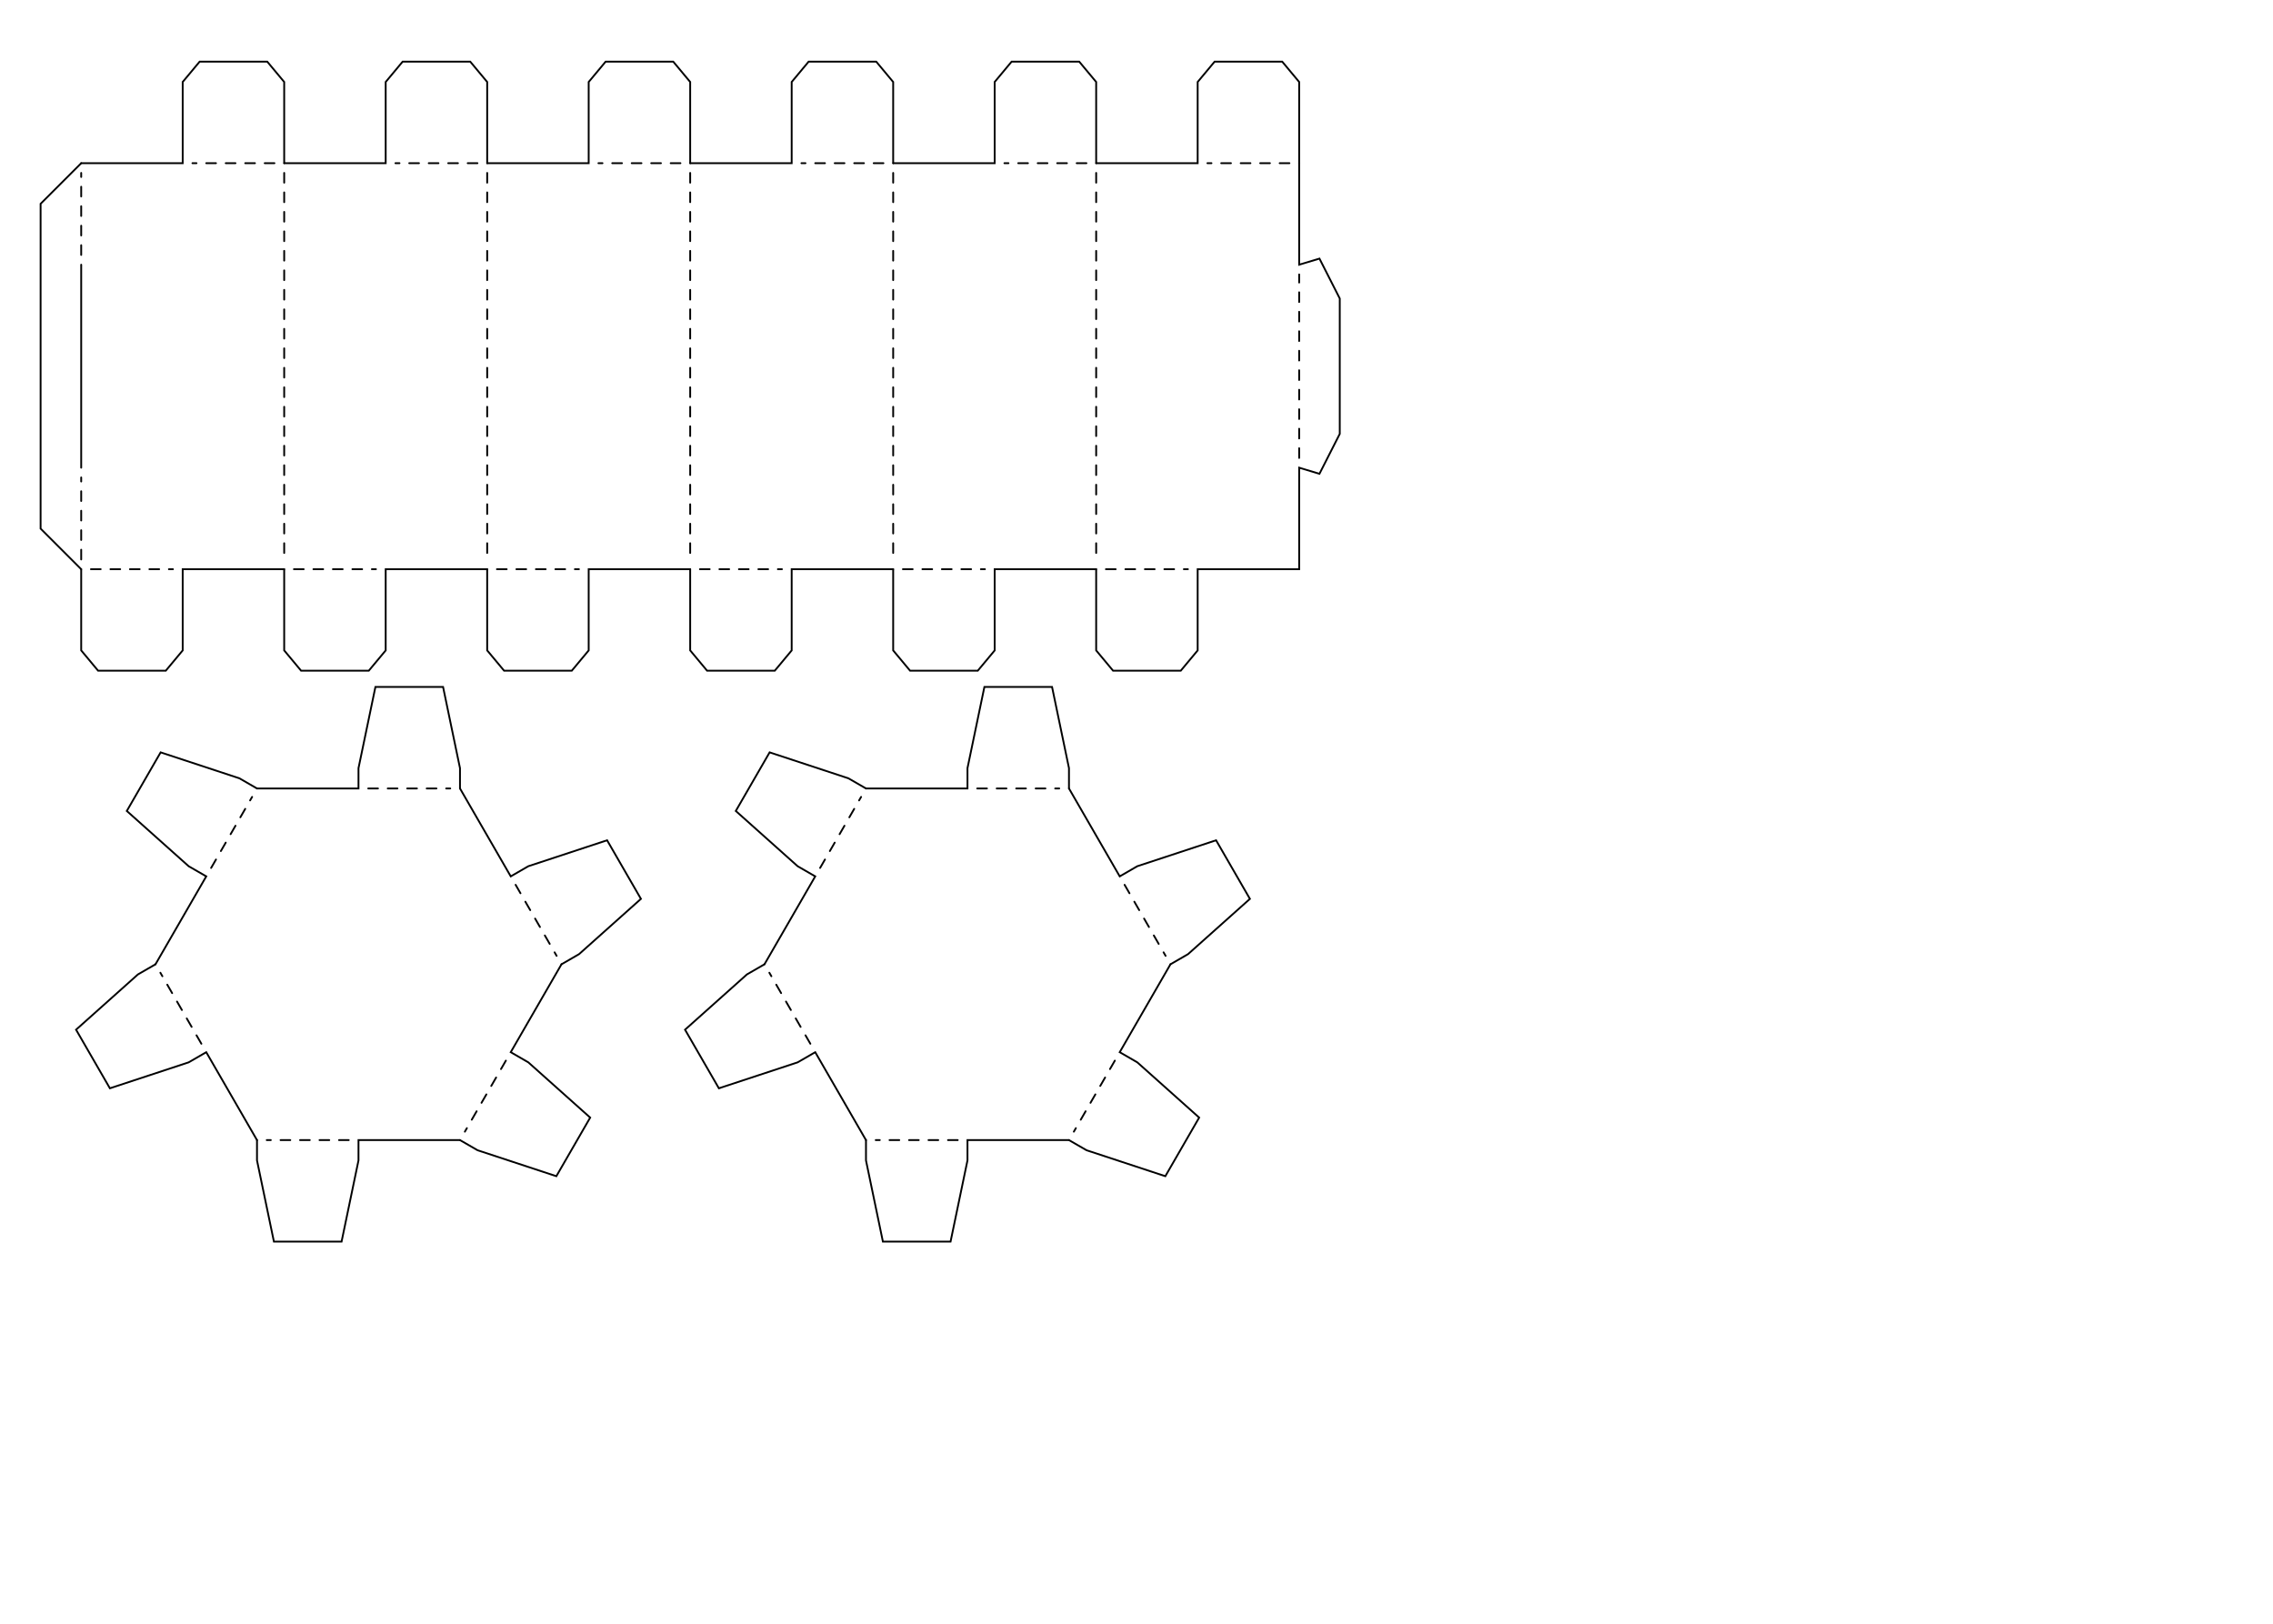
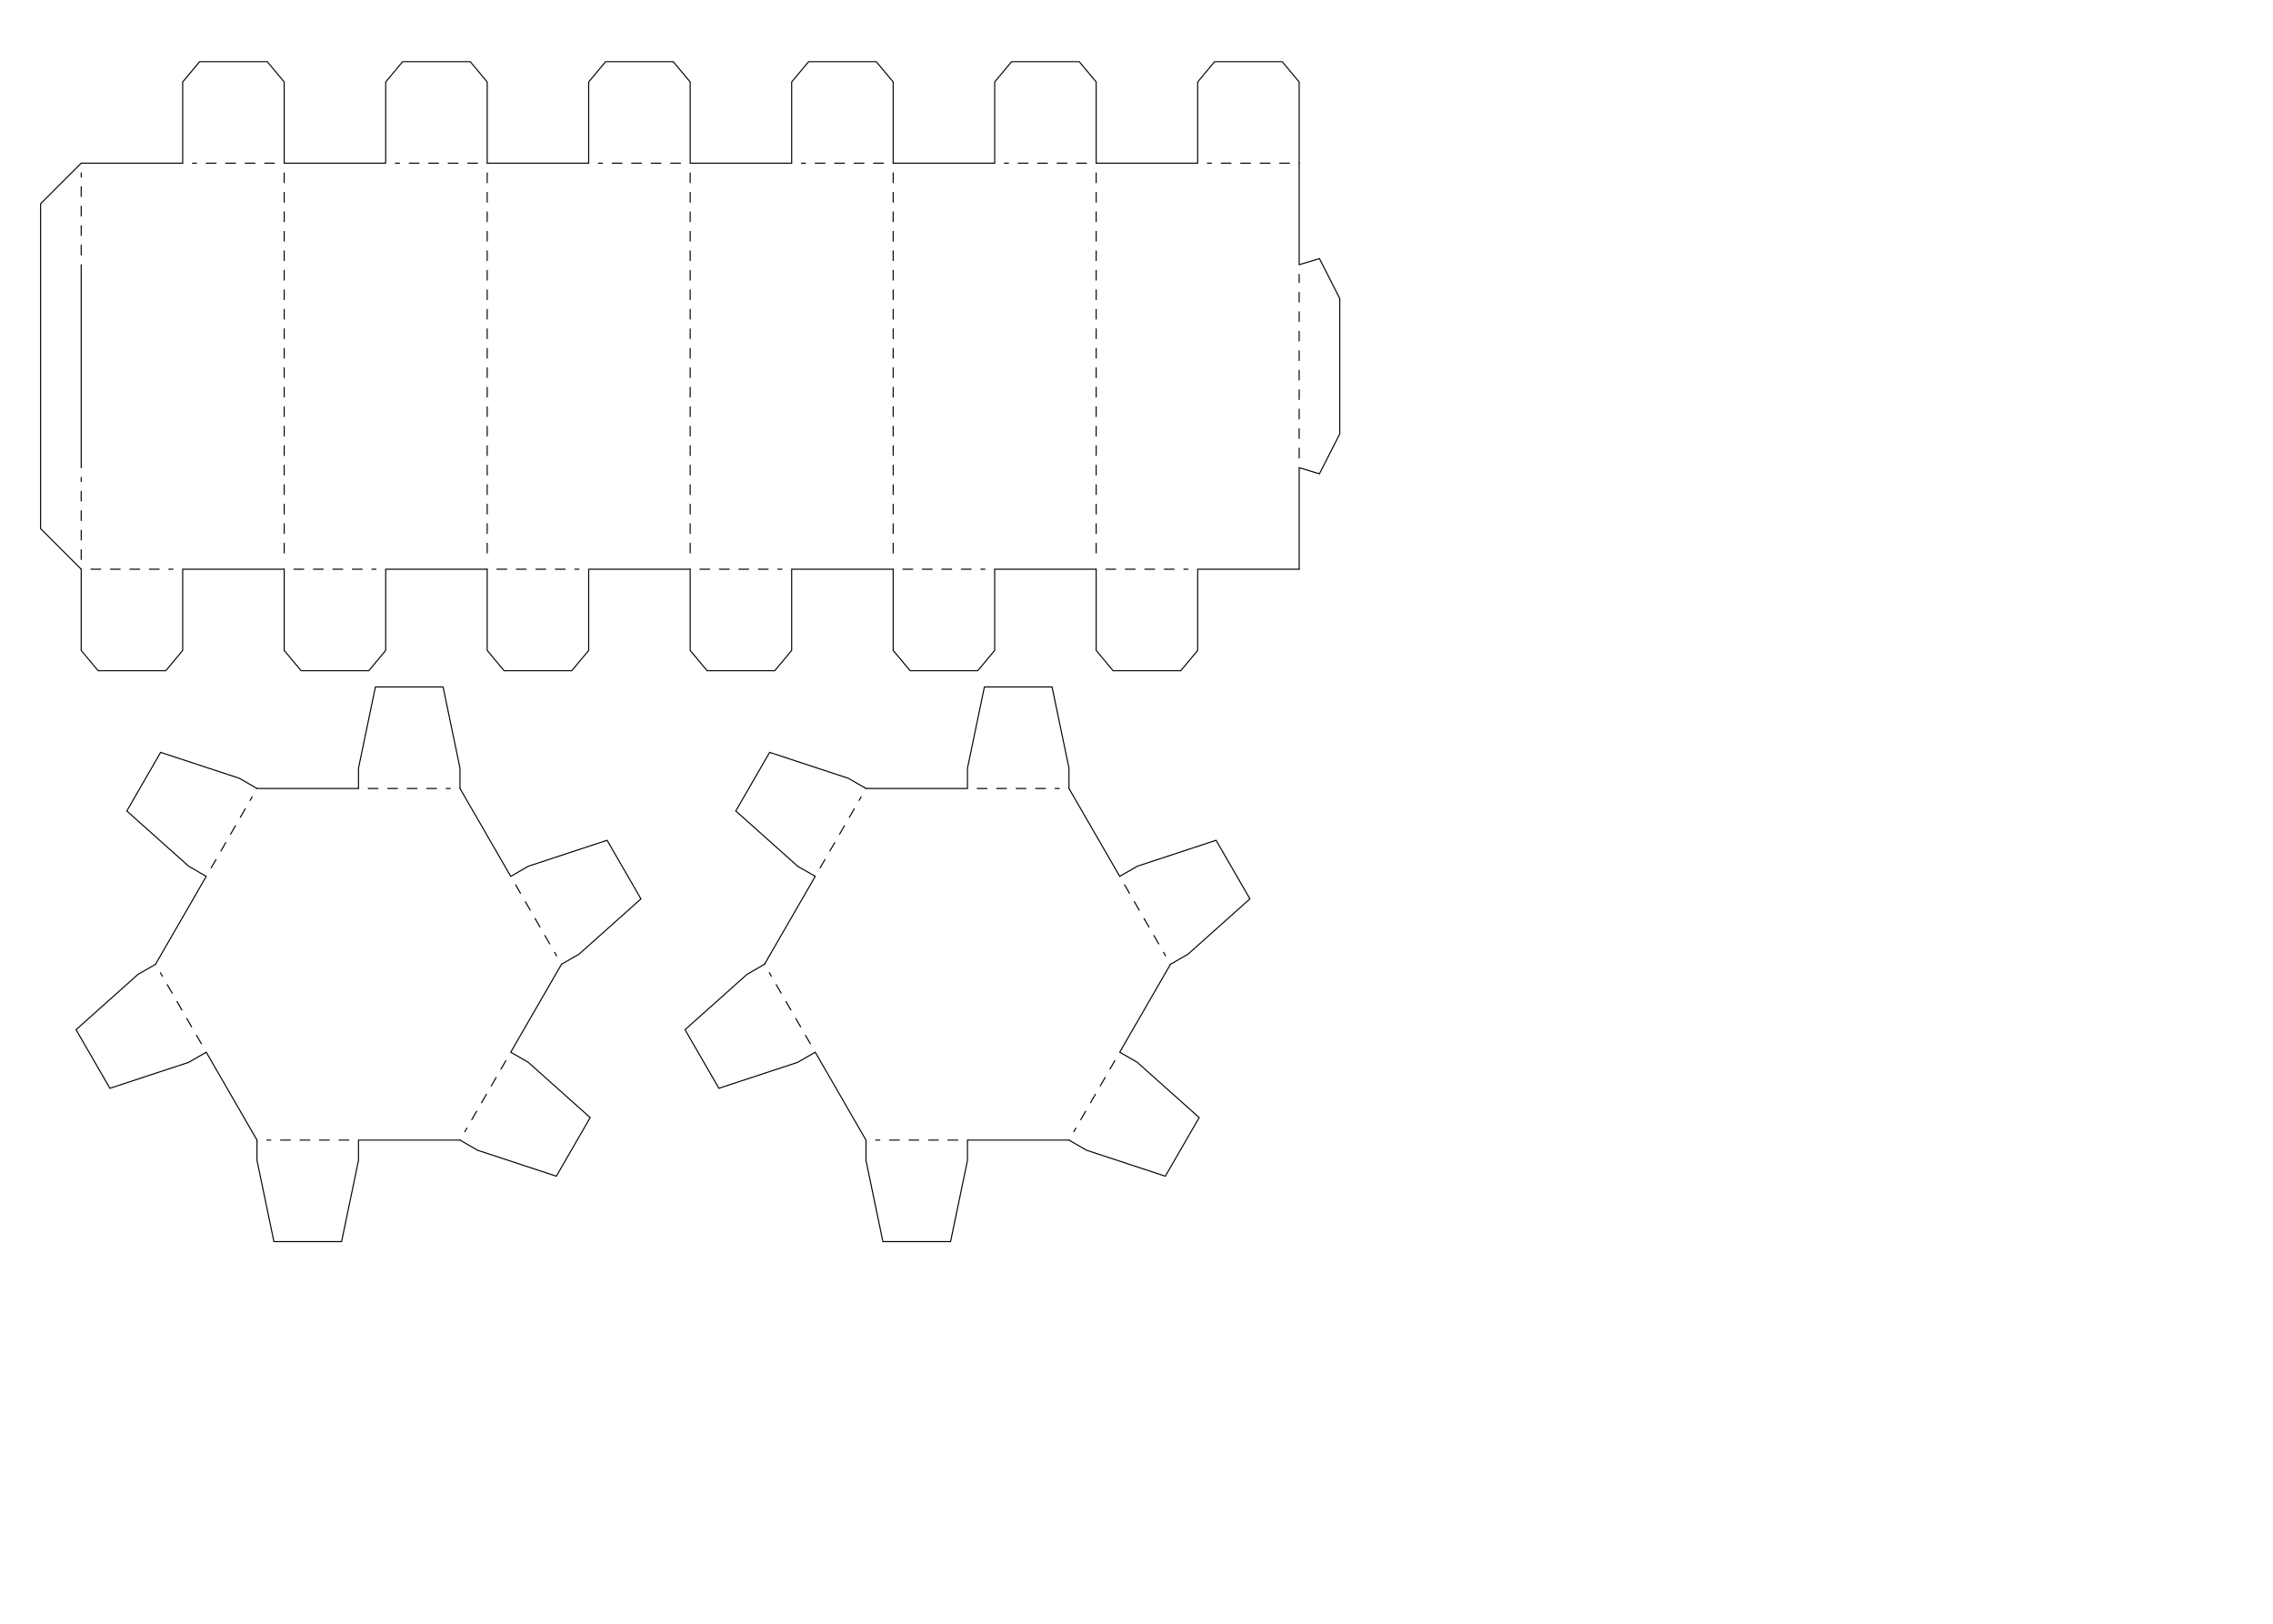
<svg xmlns="http://www.w3.org/2000/svg" viewBox="0 0 1058 755" style="fill-opacity:1; color-rendering:auto; color-interpolation:auto; text-rendering:auto; stroke:black; stroke-linecap:square; stroke-miterlimit:10; shape-rendering:auto; stroke-opacity:1; fill:black; stroke-dasharray:none; font-weight:normal; stroke-width:1; font-family:'Dialog'; font-style:normal; stroke-linejoin:miter; font-size:12px; stroke-dashoffset:0; image-rendering:auto;" width="280mm" height="200mm">
  <defs id="genericDefs" />
  <g>
-     <g style="stroke-linecap:round; stroke-width:0.847;" transform="matrix(1,0,0,1,37.7947,75.5893)">
+     <g style="stroke-linecap:round; stroke-width:0.5;" transform="matrix(1,0,0,1,37.7947,75.5893)">
      <line y2="9.071" style="fill:none;" x1="94.487" x2="94.487" y1="4.535" />
    </g>
-     <g style="stroke-linecap:round; stroke-width:0.847;" transform="matrix(1,0,0,1,37.7947,75.5893)">
+     <g style="stroke-linecap:round; stroke-width:0.5;" transform="matrix(1,0,0,1,37.7947,75.5893)">
      <line y2="18.141" style="fill:none;" x1="94.487" x2="94.487" y1="13.606" />
      <line y2="27.212" style="fill:none;" x1="94.487" x2="94.487" y1="22.677" />
      <line y2="36.283" style="fill:none;" x1="94.487" x2="94.487" y1="31.747" />
      <line y2="45.354" style="fill:none;" x1="94.487" x2="94.487" y1="40.818" />
      <line y2="54.424" style="fill:none;" x1="94.487" x2="94.487" y1="49.889" />
      <line y2="63.495" style="fill:none;" x1="94.487" x2="94.487" y1="58.96" />
      <line y2="72.566" style="fill:none;" x1="94.487" x2="94.487" y1="68.03" />
      <line y2="81.636" style="fill:none;" x1="94.487" x2="94.487" y1="77.101" />
      <line y2="90.707" style="fill:none;" x1="94.487" x2="94.487" y1="86.172" />
      <line y2="99.778" style="fill:none;" x1="94.487" x2="94.487" y1="95.243" />
      <line y2="108.849" style="fill:none;" x1="94.487" x2="94.487" y1="104.313" />
      <line y2="117.919" style="fill:none;" x1="94.487" x2="94.487" y1="113.384" />
      <line y2="126.99" style="fill:none;" x1="94.487" x2="94.487" y1="122.455" />
      <line y2="136.061" style="fill:none;" x1="94.487" x2="94.487" y1="131.525" />
      <line y2="145.131" style="fill:none;" x1="94.487" x2="94.487" y1="140.596" />
      <line y2="154.202" style="fill:none;" x1="94.487" x2="94.487" y1="149.667" />
      <line y2="163.273" style="fill:none;" x1="94.487" x2="94.487" y1="158.738" />
      <line y2="172.344" style="fill:none;" x1="94.487" x2="94.487" y1="167.808" />
      <line y2="181.414" style="fill:none;" x1="94.487" x2="94.487" y1="176.879" />
      <line transform="translate(94.4867,0)" x1="94.487" x2="94.487" y1="4.535" style="fill:none;" y2="9.071" />
      <line transform="translate(94.4867,0)" x1="94.487" x2="94.487" y1="13.606" style="fill:none;" y2="18.141" />
      <line transform="translate(94.4867,0)" x1="94.487" x2="94.487" y1="22.677" style="fill:none;" y2="27.212" />
      <line transform="translate(94.4867,0)" x1="94.487" x2="94.487" y1="31.747" style="fill:none;" y2="36.283" />
      <line transform="translate(94.4867,0)" x1="94.487" x2="94.487" y1="40.818" style="fill:none;" y2="45.354" />
      <line transform="translate(94.4867,0)" x1="94.487" x2="94.487" y1="49.889" style="fill:none;" y2="54.424" />
      <line transform="translate(94.4867,0)" x1="94.487" x2="94.487" y1="58.96" style="fill:none;" y2="63.495" />
      <line transform="translate(94.4867,0)" x1="94.487" x2="94.487" y1="68.03" style="fill:none;" y2="72.566" />
      <line transform="translate(94.4867,0)" x1="94.487" x2="94.487" y1="77.101" style="fill:none;" y2="81.636" />
      <line transform="translate(94.4867,0)" x1="94.487" x2="94.487" y1="86.172" style="fill:none;" y2="90.707" />
      <line transform="translate(94.4867,0)" x1="94.487" x2="94.487" y1="95.243" style="fill:none;" y2="99.778" />
      <line transform="translate(94.4867,0)" x1="94.487" x2="94.487" y1="104.313" style="fill:none;" y2="108.849" />
      <line transform="translate(94.4867,0)" x1="94.487" x2="94.487" y1="113.384" style="fill:none;" y2="117.919" />
      <line transform="translate(94.4867,0)" x1="94.487" x2="94.487" y1="122.455" style="fill:none;" y2="126.99" />
      <line transform="translate(94.4867,0)" x1="94.487" x2="94.487" y1="131.525" style="fill:none;" y2="136.061" />
      <line transform="translate(94.4867,0)" x1="94.487" x2="94.487" y1="140.596" style="fill:none;" y2="145.131" />
      <line transform="translate(94.4867,0)" x1="94.487" x2="94.487" y1="149.667" style="fill:none;" y2="154.202" />
      <line transform="translate(94.4867,0)" x1="94.487" x2="94.487" y1="158.738" style="fill:none;" y2="163.273" />
      <line transform="translate(94.4867,0)" x1="94.487" x2="94.487" y1="167.808" style="fill:none;" y2="172.344" />
      <line transform="translate(94.4867,0)" x1="94.487" x2="94.487" y1="176.879" style="fill:none;" y2="181.414" />
      <line transform="translate(188.9733,0)" x1="94.487" x2="94.487" y1="4.535" style="fill:none;" y2="9.071" />
      <line transform="translate(188.9733,0)" x1="94.487" x2="94.487" y1="13.606" style="fill:none;" y2="18.141" />
      <line transform="translate(188.9733,0)" x1="94.487" x2="94.487" y1="22.677" style="fill:none;" y2="27.212" />
      <line transform="translate(188.9733,0)" x1="94.487" x2="94.487" y1="31.747" style="fill:none;" y2="36.283" />
      <line transform="translate(188.9733,0)" x1="94.487" x2="94.487" y1="40.818" style="fill:none;" y2="45.354" />
      <line transform="translate(188.9733,0)" x1="94.487" x2="94.487" y1="49.889" style="fill:none;" y2="54.424" />
      <line transform="translate(188.9733,0)" x1="94.487" x2="94.487" y1="58.96" style="fill:none;" y2="63.495" />
      <line transform="translate(188.9733,0)" x1="94.487" x2="94.487" y1="68.03" style="fill:none;" y2="72.566" />
      <line transform="translate(188.9733,0)" x1="94.487" x2="94.487" y1="77.101" style="fill:none;" y2="81.636" />
      <line transform="translate(188.9733,0)" x1="94.487" x2="94.487" y1="86.172" style="fill:none;" y2="90.707" />
      <line transform="translate(188.9733,0)" x1="94.487" x2="94.487" y1="95.243" style="fill:none;" y2="99.778" />
      <line transform="translate(188.9733,0)" x1="94.487" x2="94.487" y1="104.313" style="fill:none;" y2="108.849" />
      <line transform="translate(188.9733,0)" x1="94.487" x2="94.487" y1="113.384" style="fill:none;" y2="117.919" />
      <line transform="translate(188.9733,0)" x1="94.487" x2="94.487" y1="122.455" style="fill:none;" y2="126.99" />
      <line transform="translate(188.9733,0)" x1="94.487" x2="94.487" y1="131.525" style="fill:none;" y2="136.061" />
      <line transform="translate(188.9733,0)" x1="94.487" x2="94.487" y1="140.596" style="fill:none;" y2="145.131" />
      <line transform="translate(188.9733,0)" x1="94.487" x2="94.487" y1="149.667" style="fill:none;" y2="154.202" />
      <line transform="translate(188.9733,0)" x1="94.487" x2="94.487" y1="158.738" style="fill:none;" y2="163.273" />
      <line transform="translate(188.9733,0)" x1="94.487" x2="94.487" y1="167.808" style="fill:none;" y2="172.344" />
      <line transform="translate(188.9733,0)" x1="94.487" x2="94.487" y1="176.879" style="fill:none;" y2="181.414" />
      <line transform="translate(283.46,0)" x1="94.487" x2="94.487" y1="4.535" style="fill:none;" y2="9.071" />
      <line transform="translate(283.46,0)" x1="94.487" x2="94.487" y1="13.606" style="fill:none;" y2="18.141" />
      <line transform="translate(283.46,0)" x1="94.487" x2="94.487" y1="22.677" style="fill:none;" y2="27.212" />
      <line transform="translate(283.46,0)" x1="94.487" x2="94.487" y1="31.747" style="fill:none;" y2="36.283" />
      <line transform="translate(283.46,0)" x1="94.487" x2="94.487" y1="40.818" style="fill:none;" y2="45.354" />
      <line transform="translate(283.46,0)" x1="94.487" x2="94.487" y1="49.889" style="fill:none;" y2="54.424" />
      <line transform="translate(283.46,0)" x1="94.487" x2="94.487" y1="58.96" style="fill:none;" y2="63.495" />
      <line transform="translate(283.46,0)" x1="94.487" x2="94.487" y1="68.03" style="fill:none;" y2="72.566" />
      <line transform="translate(283.46,0)" x1="94.487" x2="94.487" y1="77.101" style="fill:none;" y2="81.636" />
      <line transform="translate(283.46,0)" x1="94.487" x2="94.487" y1="86.172" style="fill:none;" y2="90.707" />
      <line transform="translate(283.46,0)" x1="94.487" x2="94.487" y1="95.243" style="fill:none;" y2="99.778" />
      <line transform="translate(283.46,0)" x1="94.487" x2="94.487" y1="104.313" style="fill:none;" y2="108.849" />
      <line transform="translate(283.46,0)" x1="94.487" x2="94.487" y1="113.384" style="fill:none;" y2="117.919" />
      <line transform="translate(283.46,0)" x1="94.487" x2="94.487" y1="122.455" style="fill:none;" y2="126.99" />
      <line transform="translate(283.46,0)" x1="94.487" x2="94.487" y1="131.525" style="fill:none;" y2="136.061" />
      <line transform="translate(283.46,0)" x1="94.487" x2="94.487" y1="140.596" style="fill:none;" y2="145.131" />
      <line transform="translate(283.46,0)" x1="94.487" x2="94.487" y1="149.667" style="fill:none;" y2="154.202" />
      <line transform="translate(283.46,0)" x1="94.487" x2="94.487" y1="158.738" style="fill:none;" y2="163.273" />
      <line transform="translate(283.46,0)" x1="94.487" x2="94.487" y1="167.808" style="fill:none;" y2="172.344" />
      <line transform="translate(283.46,0)" x1="94.487" x2="94.487" y1="176.879" style="fill:none;" y2="181.414" />
      <line transform="translate(377.9467,0)" x1="94.487" x2="94.487" y1="4.535" style="fill:none;" y2="9.071" />
      <line transform="translate(377.9467,0)" x1="94.487" x2="94.487" y1="13.606" style="fill:none;" y2="18.141" />
      <line transform="translate(377.9467,0)" x1="94.487" x2="94.487" y1="22.677" style="fill:none;" y2="27.212" />
      <line transform="translate(377.9467,0)" x1="94.487" x2="94.487" y1="31.747" style="fill:none;" y2="36.283" />
      <line transform="translate(377.9467,0)" x1="94.487" x2="94.487" y1="40.818" style="fill:none;" y2="45.354" />
      <line transform="translate(377.9467,0)" x1="94.487" x2="94.487" y1="49.889" style="fill:none;" y2="54.424" />
      <line transform="translate(377.9467,0)" x1="94.487" x2="94.487" y1="58.96" style="fill:none;" y2="63.495" />
      <line transform="translate(377.9467,0)" x1="94.487" x2="94.487" y1="68.03" style="fill:none;" y2="72.566" />
      <line transform="translate(377.9467,0)" x1="94.487" x2="94.487" y1="77.101" style="fill:none;" y2="81.636" />
      <line transform="translate(377.9467,0)" x1="94.487" x2="94.487" y1="86.172" style="fill:none;" y2="90.707" />
      <line transform="translate(377.9467,0)" x1="94.487" x2="94.487" y1="95.243" style="fill:none;" y2="99.778" />
      <line transform="translate(377.9467,0)" x1="94.487" x2="94.487" y1="104.313" style="fill:none;" y2="108.849" />
      <line transform="translate(377.9467,0)" x1="94.487" x2="94.487" y1="113.384" style="fill:none;" y2="117.919" />
      <line transform="translate(377.9467,0)" x1="94.487" x2="94.487" y1="122.455" style="fill:none;" y2="126.99" />
      <line transform="translate(377.9467,0)" x1="94.487" x2="94.487" y1="131.525" style="fill:none;" y2="136.061" />
      <line transform="translate(377.9467,0)" x1="94.487" x2="94.487" y1="140.596" style="fill:none;" y2="145.131" />
      <line transform="translate(377.9467,0)" x1="94.487" x2="94.487" y1="149.667" style="fill:none;" y2="154.202" />
      <line transform="translate(377.9467,0)" x1="94.487" x2="94.487" y1="158.738" style="fill:none;" y2="163.273" />
      <line transform="translate(377.9467,0)" x1="94.487" x2="94.487" y1="167.808" style="fill:none;" y2="172.344" />
      <line transform="translate(377.9467,0)" x1="94.487" x2="94.487" y1="176.879" style="fill:none;" y2="181.414" />
    </g>
-     <g style="stroke-linecap:round; stroke-width:0.847;" transform="matrix(1,0,0,1,37.7947,75.5893)">
+     <g style="stroke-linecap:round; stroke-width:0.5;" transform="matrix(1,0,0,1,37.7947,75.5893)">
      <line y2="0" style="fill:none;" x1="89.951" x2="85.416" y1="0" />
      <line y2="0" style="fill:none;" x1="80.881" x2="76.345" y1="0" />
      <line y2="0" style="fill:none;" x1="71.81" x2="67.275" y1="0" />
      <line y2="0" style="fill:none;" x1="62.739" x2="58.204" y1="0" />
      <line y2="0" style="fill:none;" x1="53.668" x2="51.779" y1="0" />
      <path style="fill:none;" d="M94.487 0 L94.487 0 L94.487 -37.795 L86.613 -47.243 L55.117 -47.243 L47.243 -37.795 L47.243 0 L0 0" />
      <line y2="188.973" style="fill:none;" x1="4.535" x2="9.071" y1="188.973" />
      <line y2="188.973" style="fill:none;" x1="13.606" x2="18.141" y1="188.973" />
      <line y2="188.973" style="fill:none;" x1="22.677" x2="27.212" y1="188.973" />
      <line y2="188.973" style="fill:none;" x1="31.747" x2="36.283" y1="188.973" />
      <line y2="188.973" style="fill:none;" x1="40.818" x2="42.708" y1="188.973" />
      <path style="fill:none;" d="M0 188.973 L0 188.973 L0 226.768 L7.874 236.217 L39.369 236.217 L47.243 226.768 L47.243 188.973 L94.487 188.973" />
      <line y2="179.903" style="fill:none;" x1="0" x2="0" y1="184.438" />
      <line y2="170.832" style="fill:none;" x1="0" x2="0" y1="175.367" />
      <line y2="161.761" style="fill:none;" x1="0" x2="0" y1="166.297" />
      <line y2="152.69" style="fill:none;" x1="0" x2="0" y1="157.226" />
      <line y2="146.265" style="fill:none;" x1="0" x2="0" y1="148.155" />
      <line y2="47.243" style="fill:none;" x1="0" x2="0" y1="141.73" />
      <line y2="38.173" style="fill:none;" x1="0" x2="0" y1="42.708" />
      <line y2="29.102" style="fill:none;" x1="0" x2="0" y1="33.637" />
      <line y2="20.031" style="fill:none;" x1="0" x2="0" y1="24.567" />
      <line y2="10.96" style="fill:none;" x1="0" x2="0" y1="15.496" />
      <line y2="4.535" style="fill:none;" x1="0" x2="0" y1="6.425" />
      <path style="fill:none;" d="M0 188.973 L-18.897 170.076 L-18.897 18.897 L0 0" />
    </g>
-     <g style="stroke-linecap:round; stroke-width:0.847;" transform="matrix(1,0,0,1,37.7947,75.5893) translate(94.4867,0)">
+     <g style="stroke-linecap:round; stroke-width:0.5;" transform="matrix(1,0,0,1,37.7947,75.5893) translate(94.4867,0)">
      <line y2="0" style="fill:none;" x1="89.951" x2="85.416" y1="0" />
      <line y2="0" style="fill:none;" x1="80.881" x2="76.345" y1="0" />
      <line y2="0" style="fill:none;" x1="71.81" x2="67.275" y1="0" />
      <line y2="0" style="fill:none;" x1="62.739" x2="58.204" y1="0" />
      <line y2="0" style="fill:none;" x1="53.668" x2="51.779" y1="0" />
      <path style="fill:none;" d="M94.487 0 L94.487 0 L94.487 -37.795 L86.613 -47.243 L55.117 -47.243 L47.243 -37.795 L47.243 0 L0 0" />
      <line y2="188.973" style="fill:none;" x1="4.535" x2="9.071" y1="188.973" />
      <line y2="188.973" style="fill:none;" x1="13.606" x2="18.141" y1="188.973" />
      <line y2="188.973" style="fill:none;" x1="22.677" x2="27.212" y1="188.973" />
      <line y2="188.973" style="fill:none;" x1="31.747" x2="36.283" y1="188.973" />
      <line y2="188.973" style="fill:none;" x1="40.818" x2="42.708" y1="188.973" />
      <path style="fill:none;" d="M0 188.973 L0 188.973 L0 226.768 L7.874 236.217 L39.369 236.217 L47.243 226.768 L47.243 188.973 L94.487 188.973" />
      <line transform="translate(94.4867,0)" x1="89.951" x2="85.416" y1="0" style="fill:none;" y2="0" />
      <line transform="translate(94.4867,0)" x1="80.881" x2="76.345" y1="0" style="fill:none;" y2="0" />
      <line transform="translate(94.4867,0)" x1="71.81" x2="67.275" y1="0" style="fill:none;" y2="0" />
      <line transform="translate(94.4867,0)" x1="62.739" x2="58.204" y1="0" style="fill:none;" y2="0" />
      <line transform="translate(94.4867,0)" x1="53.668" x2="51.779" y1="0" style="fill:none;" y2="0" />
      <path d="M94.487 0 L94.487 0 L94.487 -37.795 L86.613 -47.243 L55.117 -47.243 L47.243 -37.795 L47.243 0 L0 0" style="fill:none;" transform="translate(94.4867,0)" />
      <line transform="translate(94.4867,0)" x1="4.535" x2="9.071" y1="188.973" style="fill:none;" y2="188.973" />
      <line transform="translate(94.4867,0)" x1="13.606" x2="18.141" y1="188.973" style="fill:none;" y2="188.973" />
      <line transform="translate(94.4867,0)" x1="22.677" x2="27.212" y1="188.973" style="fill:none;" y2="188.973" />
      <line transform="translate(94.4867,0)" x1="31.747" x2="36.283" y1="188.973" style="fill:none;" y2="188.973" />
      <line transform="translate(94.4867,0)" x1="40.818" x2="42.708" y1="188.973" style="fill:none;" y2="188.973" />
      <path d="M0 188.973 L0 188.973 L0 226.768 L7.874 236.217 L39.369 236.217 L47.243 226.768 L47.243 188.973 L94.487 188.973" style="fill:none;" transform="translate(94.4867,0)" />
      <line transform="translate(188.9733,0)" x1="89.951" x2="85.416" y1="0" style="fill:none;" y2="0" />
      <line transform="translate(188.9733,0)" x1="80.881" x2="76.345" y1="0" style="fill:none;" y2="0" />
      <line transform="translate(188.9733,0)" x1="71.81" x2="67.275" y1="0" style="fill:none;" y2="0" />
      <line transform="translate(188.9733,0)" x1="62.739" x2="58.204" y1="0" style="fill:none;" y2="0" />
      <line transform="translate(188.9733,0)" x1="53.668" x2="51.779" y1="0" style="fill:none;" y2="0" />
      <path d="M94.487 0 L94.487 0 L94.487 -37.795 L86.613 -47.243 L55.117 -47.243 L47.243 -37.795 L47.243 0 L0 0" style="fill:none;" transform="translate(188.9733,0)" />
      <line transform="translate(188.9733,0)" x1="4.535" x2="9.071" y1="188.973" style="fill:none;" y2="188.973" />
      <line transform="translate(188.9733,0)" x1="13.606" x2="18.141" y1="188.973" style="fill:none;" y2="188.973" />
      <line transform="translate(188.9733,0)" x1="22.677" x2="27.212" y1="188.973" style="fill:none;" y2="188.973" />
      <line transform="translate(188.9733,0)" x1="31.747" x2="36.283" y1="188.973" style="fill:none;" y2="188.973" />
      <line transform="translate(188.9733,0)" x1="40.818" x2="42.708" y1="188.973" style="fill:none;" y2="188.973" />
      <path d="M0 188.973 L0 188.973 L0 226.768 L7.874 236.217 L39.369 236.217 L47.243 226.768 L47.243 188.973 L94.487 188.973" style="fill:none;" transform="translate(188.9733,0)" />
      <line transform="translate(283.46,0)" x1="89.951" x2="85.416" y1="0" style="fill:none;" y2="0" />
      <line transform="translate(283.46,0)" x1="80.881" x2="76.345" y1="0" style="fill:none;" y2="0" />
      <line transform="translate(283.46,0)" x1="71.81" x2="67.275" y1="0" style="fill:none;" y2="0" />
      <line transform="translate(283.46,0)" x1="62.739" x2="58.204" y1="0" style="fill:none;" y2="0" />
      <line transform="translate(283.46,0)" x1="53.668" x2="51.779" y1="0" style="fill:none;" y2="0" />
      <path d="M94.487 0 L94.487 0 L94.487 -37.795 L86.613 -47.243 L55.117 -47.243 L47.243 -37.795 L47.243 0 L0 0" style="fill:none;" transform="translate(283.46,0)" />
      <line transform="translate(283.46,0)" x1="4.535" x2="9.071" y1="188.973" style="fill:none;" y2="188.973" />
      <line transform="translate(283.46,0)" x1="13.606" x2="18.141" y1="188.973" style="fill:none;" y2="188.973" />
      <line transform="translate(283.46,0)" x1="22.677" x2="27.212" y1="188.973" style="fill:none;" y2="188.973" />
      <line transform="translate(283.46,0)" x1="31.747" x2="36.283" y1="188.973" style="fill:none;" y2="188.973" />
      <line transform="translate(283.46,0)" x1="40.818" x2="42.708" y1="188.973" style="fill:none;" y2="188.973" />
      <path d="M0 188.973 L0 188.973 L0 226.768 L7.874 236.217 L39.369 236.217 L47.243 226.768 L47.243 188.973 L94.487 188.973" style="fill:none;" transform="translate(283.46,0)" />
      <line transform="translate(377.9467,0)" x1="89.951" x2="85.416" y1="0" style="fill:none;" y2="0" />
      <line transform="translate(377.9467,0)" x1="80.881" x2="76.345" y1="0" style="fill:none;" y2="0" />
      <line transform="translate(377.9467,0)" x1="71.81" x2="67.275" y1="0" style="fill:none;" y2="0" />
      <line transform="translate(377.9467,0)" x1="62.739" x2="58.204" y1="0" style="fill:none;" y2="0" />
      <line transform="translate(377.9467,0)" x1="53.668" x2="51.779" y1="0" style="fill:none;" y2="0" />
      <path d="M94.487 0 L94.487 0 L94.487 -37.795 L86.613 -47.243 L55.117 -47.243 L47.243 -37.795 L47.243 0 L0 0" style="fill:none;" transform="translate(377.9467,0)" />
      <line transform="translate(377.9467,0)" x1="4.535" x2="9.071" y1="188.973" style="fill:none;" y2="188.973" />
      <line transform="translate(377.9467,0)" x1="13.606" x2="18.141" y1="188.973" style="fill:none;" y2="188.973" />
      <line transform="translate(377.9467,0)" x1="22.677" x2="27.212" y1="188.973" style="fill:none;" y2="188.973" />
      <line transform="translate(377.9467,0)" x1="31.747" x2="36.283" y1="188.973" style="fill:none;" y2="188.973" />
      <line transform="translate(377.9467,0)" x1="40.818" x2="42.708" y1="188.973" style="fill:none;" y2="188.973" />
      <path d="M0 188.973 L0 188.973 L0 226.768 L7.874 236.217 L39.369 236.217 L47.243 226.768 L47.243 188.973 L94.487 188.973" style="fill:none;" transform="translate(377.9467,0)" />
      <line transform="translate(377.9467,0)" x1="94.487" x2="94.487" y1="137.195" style="fill:none;" y2="132.659" />
      <line transform="translate(377.9467,0)" x1="94.487" x2="94.487" y1="128.124" style="fill:none;" y2="123.589" />
      <line transform="translate(377.9467,0)" x1="94.487" x2="94.487" y1="119.053" style="fill:none;" y2="114.518" />
      <line transform="translate(377.9467,0)" x1="94.487" x2="94.487" y1="109.983" style="fill:none;" y2="105.447" />
      <line transform="translate(377.9467,0)" x1="94.487" x2="94.487" y1="100.912" style="fill:none;" y2="96.376" />
      <line transform="translate(377.9467,0)" x1="94.487" x2="94.487" y1="91.841" style="fill:none;" y2="87.306" />
      <line transform="translate(377.9467,0)" x1="94.487" x2="94.487" y1="82.77" style="fill:none;" y2="78.235" />
      <line transform="translate(377.9467,0)" x1="94.487" x2="94.487" y1="73.7" style="fill:none;" y2="69.164" />
      <line transform="translate(377.9467,0)" x1="94.487" x2="94.487" y1="64.629" style="fill:none;" y2="60.093" />
      <line transform="translate(377.9467,0)" x1="94.487" x2="94.487" y1="55.558" style="fill:none;" y2="51.779" />
      <path d="M94.487 188.973 L94.487 141.73 L103.935 144.565 L113.384 125.982 L113.384 62.991 L103.935 44.409 L94.487 47.243 L94.487 0" style="fill:none;" transform="translate(377.9467,0)" />
    </g>
-     <g style="stroke-linecap:round; stroke-width:0.847;" transform="matrix(1,0,0,1,37.7947,75.5893) translate(129.0712,291.0189)">
-       <line y2="0" style="fill:none;" x1="4.535" x2="9.071" y1="0" />
-       <line y2="0" style="fill:none;" x1="13.606" x2="18.141" y1="0" />
-       <line y2="0" style="fill:none;" x1="22.677" x2="27.212" y1="0" />
-       <line y2="0" style="fill:none;" x1="31.747" x2="36.283" y1="0" />
-       <line y2="0" style="fill:none;" x1="40.818" x2="42.708" y1="0" />
-     </g>
-     <g style="stroke-linecap:round; stroke-width:0.847;" transform="matrix(1,0,0,1,166.8658,448.4361) rotate(60) translate(0,-81.8279)">
-       <line y2="0" style="fill:none;" x1="4.535" x2="9.071" y1="0" />
-       <line y2="0" style="fill:none;" x1="13.606" x2="18.141" y1="0" />
-       <line y2="0" style="fill:none;" x1="22.677" x2="27.212" y1="0" />
-       <line y2="0" style="fill:none;" x1="31.747" x2="36.283" y1="0" />
-       <line y2="0" style="fill:none;" x1="40.818" x2="42.708" y1="0" />
-     </g>
-     <g style="stroke-linecap:round; stroke-width:0.847;" transform="matrix(1,0,0,1,166.8658,448.4361) rotate(120) translate(0,-81.8279)">
-       <line y2="0" style="fill:none;" x1="4.535" x2="9.071" y1="0" />
-       <line y2="0" style="fill:none;" x1="13.606" x2="18.141" y1="0" />
-       <line y2="0" style="fill:none;" x1="22.677" x2="27.212" y1="0" />
-       <line y2="0" style="fill:none;" x1="31.747" x2="36.283" y1="0" />
-       <line y2="0" style="fill:none;" x1="40.818" x2="42.708" y1="0" />
-     </g>
-     <g style="stroke-linecap:round; stroke-width:0.847;" transform="matrix(1,0,0,1,166.8658,448.4361) rotate(180) translate(0,-81.8279)">
-       <line y2="0" style="fill:none;" x1="4.535" x2="9.071" y1="0" />
-       <line y2="0" style="fill:none;" x1="13.606" x2="18.141" y1="0" />
-       <line y2="0" style="fill:none;" x1="22.677" x2="27.212" y1="0" />
-       <line y2="0" style="fill:none;" x1="31.747" x2="36.283" y1="0" />
-       <line y2="0" style="fill:none;" x1="40.818" x2="42.708" y1="0" />
-     </g>
-     <g style="stroke-linecap:round; stroke-width:0.847;" transform="matrix(1,0,0,1,166.8658,448.4361) rotate(240) translate(0,-81.8279)">
-       <line y2="0" style="fill:none;" x1="4.535" x2="9.071" y1="0" />
-       <line y2="0" style="fill:none;" x1="13.606" x2="18.141" y1="0" />
-       <line y2="0" style="fill:none;" x1="22.677" x2="27.212" y1="0" />
-       <line y2="0" style="fill:none;" x1="31.747" x2="36.283" y1="0" />
-       <line y2="0" style="fill:none;" x1="40.818" x2="42.708" y1="0" />
-     </g>
-     <g style="stroke-linecap:round; stroke-width:0.847;" transform="matrix(1,0,0,1,166.8658,448.4361) rotate(300) translate(0,-81.8279)">
-       <line y2="0" style="fill:none;" x1="4.535" x2="9.071" y1="0" />
-       <line y2="0" style="fill:none;" x1="13.606" x2="18.141" y1="0" />
-       <line y2="0" style="fill:none;" x1="22.677" x2="27.212" y1="0" />
-       <line y2="0" style="fill:none;" x1="31.747" x2="36.283" y1="0" />
-       <line y2="0" style="fill:none;" x1="40.818" x2="42.708" y1="0" />
-     </g>
-     <g style="stroke-linecap:round; stroke-width:0.847;" transform="matrix(1,0,0,1,166.8658,448.4361) translate(0,-81.8279)">
-       <path style="fill:none;" d="M-47.243 0 L0 0 L0 -9.449 L7.874 -47.243 L39.369 -47.243 L47.243 -9.449 L47.243 0 L47.243 0" />
-     </g>
-     <g style="stroke-linecap:round; stroke-width:0.847;" transform="matrix(1,0,0,1,166.8658,448.4361) rotate(60) translate(0,-81.8279)">
-       <path style="fill:none;" d="M-47.243 0 L0 0 L0 -9.449 L7.874 -47.243 L39.369 -47.243 L47.243 -9.449 L47.243 0 L47.243 0" />
-     </g>
-     <g style="stroke-linecap:round; stroke-width:0.847;" transform="matrix(1,0,0,1,166.8658,448.4361) rotate(120) translate(0,-81.8279)">
-       <path style="fill:none;" d="M-47.243 0 L0 0 L0 -9.449 L7.874 -47.243 L39.369 -47.243 L47.243 -9.449 L47.243 0 L47.243 0" />
-     </g>
-     <g style="stroke-linecap:round; stroke-width:0.847;" transform="matrix(1,0,0,1,166.8658,448.4361) rotate(180) translate(0,-81.8279)">
-       <path style="fill:none;" d="M-47.243 0 L0 0 L0 -9.449 L7.874 -47.243 L39.369 -47.243 L47.243 -9.449 L47.243 0 L47.243 0" />
-     </g>
-     <g style="stroke-linecap:round; stroke-width:0.847;" transform="matrix(1,0,0,1,166.8658,448.4361) rotate(240) translate(0,-81.8279)">
-       <path style="fill:none;" d="M-47.243 0 L0 0 L0 -9.449 L7.874 -47.243 L39.369 -47.243 L47.243 -9.449 L47.243 0 L47.243 0" />
-     </g>
-     <g style="stroke-linecap:round; stroke-width:0.847;" transform="matrix(1,0,0,1,166.8658,448.4361) rotate(300) translate(0,-81.8279)">
-       <path style="fill:none;" d="M-47.243 0 L0 0 L0 -9.449 L7.874 -47.243 L39.369 -47.243 L47.243 -9.449 L47.243 0 L47.243 0" />
-     </g>
-     <g style="stroke-linecap:round; stroke-width:0.847;" transform="matrix(1,0,0,1,37.7947,75.5893) translate(412.5312,291.0189)">
-       <line y2="0" style="fill:none;" x1="4.535" x2="9.071" y1="0" />
-       <line y2="0" style="fill:none;" x1="13.606" x2="18.141" y1="0" />
-       <line y2="0" style="fill:none;" x1="22.677" x2="27.212" y1="0" />
-       <line y2="0" style="fill:none;" x1="31.747" x2="36.283" y1="0" />
-       <line y2="0" style="fill:none;" x1="40.818" x2="42.708" y1="0" />
-     </g>
-     <g style="stroke-linecap:round; stroke-width:0.847;" transform="matrix(1,0,0,1,450.3258,448.4361) rotate(60) translate(0,-81.8279)">
-       <line y2="0" style="fill:none;" x1="4.535" x2="9.071" y1="0" />
-       <line y2="0" style="fill:none;" x1="13.606" x2="18.141" y1="0" />
-       <line y2="0" style="fill:none;" x1="22.677" x2="27.212" y1="0" />
-       <line y2="0" style="fill:none;" x1="31.747" x2="36.283" y1="0" />
-       <line y2="0" style="fill:none;" x1="40.818" x2="42.708" y1="0" />
-     </g>
-     <g style="stroke-linecap:round; stroke-width:0.847;" transform="matrix(1,0,0,1,450.3258,448.4361) rotate(120) translate(0,-81.8279)">
-       <line y2="0" style="fill:none;" x1="4.535" x2="9.071" y1="0" />
-       <line y2="0" style="fill:none;" x1="13.606" x2="18.141" y1="0" />
-       <line y2="0" style="fill:none;" x1="22.677" x2="27.212" y1="0" />
-       <line y2="0" style="fill:none;" x1="31.747" x2="36.283" y1="0" />
-       <line y2="0" style="fill:none;" x1="40.818" x2="42.708" y1="0" />
-     </g>
-     <g style="stroke-linecap:round; stroke-width:0.847;" transform="matrix(1,0,0,1,450.3258,448.4361) rotate(180) translate(0,-81.8279)">
-       <line y2="0" style="fill:none;" x1="4.535" x2="9.071" y1="0" />
-       <line y2="0" style="fill:none;" x1="13.606" x2="18.141" y1="0" />
-       <line y2="0" style="fill:none;" x1="22.677" x2="27.212" y1="0" />
-       <line y2="0" style="fill:none;" x1="31.747" x2="36.283" y1="0" />
-       <line y2="0" style="fill:none;" x1="40.818" x2="42.708" y1="0" />
-     </g>
-     <g style="stroke-linecap:round; stroke-width:0.847;" transform="matrix(1,0,0,1,450.3258,448.4361) rotate(240) translate(0,-81.8279)">
-       <line y2="0" style="fill:none;" x1="4.535" x2="9.071" y1="0" />
-       <line y2="0" style="fill:none;" x1="13.606" x2="18.141" y1="0" />
-       <line y2="0" style="fill:none;" x1="22.677" x2="27.212" y1="0" />
-       <line y2="0" style="fill:none;" x1="31.747" x2="36.283" y1="0" />
-       <line y2="0" style="fill:none;" x1="40.818" x2="42.708" y1="0" />
-     </g>
-     <g style="stroke-linecap:round; stroke-width:0.847;" transform="matrix(1,0,0,1,450.3258,448.4361) rotate(300) translate(0,-81.8279)">
-       <line y2="0" style="fill:none;" x1="4.535" x2="9.071" y1="0" />
-       <line y2="0" style="fill:none;" x1="13.606" x2="18.141" y1="0" />
-       <line y2="0" style="fill:none;" x1="22.677" x2="27.212" y1="0" />
-       <line y2="0" style="fill:none;" x1="31.747" x2="36.283" y1="0" />
-       <line y2="0" style="fill:none;" x1="40.818" x2="42.708" y1="0" />
-     </g>
-     <g style="stroke-linecap:round; stroke-width:0.847;" transform="matrix(1,0,0,1,450.3258,448.4361) translate(0,-81.8279)">
-       <path style="fill:none;" d="M-47.243 0 L0 0 L0 -9.449 L7.874 -47.243 L39.369 -47.243 L47.243 -9.449 L47.243 0 L47.243 0" />
-     </g>
-     <g style="stroke-linecap:round; stroke-width:0.847;" transform="matrix(1,0,0,1,450.3258,448.4361) rotate(60) translate(0,-81.8279)">
-       <path style="fill:none;" d="M-47.243 0 L0 0 L0 -9.449 L7.874 -47.243 L39.369 -47.243 L47.243 -9.449 L47.243 0 L47.243 0" />
-     </g>
-     <g style="stroke-linecap:round; stroke-width:0.847;" transform="matrix(1,0,0,1,450.3258,448.4361) rotate(120) translate(0,-81.8279)">
-       <path style="fill:none;" d="M-47.243 0 L0 0 L0 -9.449 L7.874 -47.243 L39.369 -47.243 L47.243 -9.449 L47.243 0 L47.243 0" />
-     </g>
-     <g style="stroke-linecap:round; stroke-width:0.847;" transform="matrix(1,0,0,1,450.3258,448.4361) rotate(180) translate(0,-81.8279)">
-       <path style="fill:none;" d="M-47.243 0 L0 0 L0 -9.449 L7.874 -47.243 L39.369 -47.243 L47.243 -9.449 L47.243 0 L47.243 0" />
-     </g>
-     <g style="stroke-linecap:round; stroke-width:0.847;" transform="matrix(1,0,0,1,450.3258,448.4361) rotate(240) translate(0,-81.8279)">
-       <path style="fill:none;" d="M-47.243 0 L0 0 L0 -9.449 L7.874 -47.243 L39.369 -47.243 L47.243 -9.449 L47.243 0 L47.243 0" />
-     </g>
-     <g style="stroke-linecap:round; stroke-width:0.847;" transform="matrix(1,0,0,1,450.3258,448.4361) rotate(300) translate(0,-81.8279)">
+     <g style="stroke-linecap:round; stroke-width:0.5;" transform="matrix(1,0,0,1,37.7947,75.5893) translate(129.0712,291.0189)">
+       <line y2="0" style="fill:none;" x1="4.535" x2="9.071" y1="0" />
+       <line y2="0" style="fill:none;" x1="13.606" x2="18.141" y1="0" />
+       <line y2="0" style="fill:none;" x1="22.677" x2="27.212" y1="0" />
+       <line y2="0" style="fill:none;" x1="31.747" x2="36.283" y1="0" />
+       <line y2="0" style="fill:none;" x1="40.818" x2="42.708" y1="0" />
+     </g>
+     <g style="stroke-linecap:round; stroke-width:0.5;" transform="matrix(1,0,0,1,166.8658,448.4361) rotate(60) translate(0,-81.8279)">
+       <line y2="0" style="fill:none;" x1="4.535" x2="9.071" y1="0" />
+       <line y2="0" style="fill:none;" x1="13.606" x2="18.141" y1="0" />
+       <line y2="0" style="fill:none;" x1="22.677" x2="27.212" y1="0" />
+       <line y2="0" style="fill:none;" x1="31.747" x2="36.283" y1="0" />
+       <line y2="0" style="fill:none;" x1="40.818" x2="42.708" y1="0" />
+     </g>
+     <g style="stroke-linecap:round; stroke-width:0.5;" transform="matrix(1,0,0,1,166.8658,448.4361) rotate(120) translate(0,-81.8279)">
+       <line y2="0" style="fill:none;" x1="4.535" x2="9.071" y1="0" />
+       <line y2="0" style="fill:none;" x1="13.606" x2="18.141" y1="0" />
+       <line y2="0" style="fill:none;" x1="22.677" x2="27.212" y1="0" />
+       <line y2="0" style="fill:none;" x1="31.747" x2="36.283" y1="0" />
+       <line y2="0" style="fill:none;" x1="40.818" x2="42.708" y1="0" />
+     </g>
+     <g style="stroke-linecap:round; stroke-width:0.5;" transform="matrix(1,0,0,1,166.8658,448.4361) rotate(180) translate(0,-81.8279)">
+       <line y2="0" style="fill:none;" x1="4.535" x2="9.071" y1="0" />
+       <line y2="0" style="fill:none;" x1="13.606" x2="18.141" y1="0" />
+       <line y2="0" style="fill:none;" x1="22.677" x2="27.212" y1="0" />
+       <line y2="0" style="fill:none;" x1="31.747" x2="36.283" y1="0" />
+       <line y2="0" style="fill:none;" x1="40.818" x2="42.708" y1="0" />
+     </g>
+     <g style="stroke-linecap:round; stroke-width:0.5;" transform="matrix(1,0,0,1,166.8658,448.4361) rotate(240) translate(0,-81.8279)">
+       <line y2="0" style="fill:none;" x1="4.535" x2="9.071" y1="0" />
+       <line y2="0" style="fill:none;" x1="13.606" x2="18.141" y1="0" />
+       <line y2="0" style="fill:none;" x1="22.677" x2="27.212" y1="0" />
+       <line y2="0" style="fill:none;" x1="31.747" x2="36.283" y1="0" />
+       <line y2="0" style="fill:none;" x1="40.818" x2="42.708" y1="0" />
+     </g>
+     <g style="stroke-linecap:round; stroke-width:0.5;" transform="matrix(1,0,0,1,166.8658,448.4361) rotate(300) translate(0,-81.8279)">
+       <line y2="0" style="fill:none;" x1="4.535" x2="9.071" y1="0" />
+       <line y2="0" style="fill:none;" x1="13.606" x2="18.141" y1="0" />
+       <line y2="0" style="fill:none;" x1="22.677" x2="27.212" y1="0" />
+       <line y2="0" style="fill:none;" x1="31.747" x2="36.283" y1="0" />
+       <line y2="0" style="fill:none;" x1="40.818" x2="42.708" y1="0" />
+     </g>
+     <g style="stroke-linecap:round; stroke-width:0.5;" transform="matrix(1,0,0,1,166.8658,448.4361) translate(0,-81.8279)">
+       <path style="fill:none;" d="M-47.243 0 L0 0 L0 -9.449 L7.874 -47.243 L39.369 -47.243 L47.243 -9.449 L47.243 0 L47.243 0" />
+     </g>
+     <g style="stroke-linecap:round; stroke-width:0.5;" transform="matrix(1,0,0,1,166.8658,448.4361) rotate(60) translate(0,-81.8279)">
+       <path style="fill:none;" d="M-47.243 0 L0 0 L0 -9.449 L7.874 -47.243 L39.369 -47.243 L47.243 -9.449 L47.243 0 L47.243 0" />
+     </g>
+     <g style="stroke-linecap:round; stroke-width:0.5;" transform="matrix(1,0,0,1,166.8658,448.4361) rotate(120) translate(0,-81.8279)">
+       <path style="fill:none;" d="M-47.243 0 L0 0 L0 -9.449 L7.874 -47.243 L39.369 -47.243 L47.243 -9.449 L47.243 0 L47.243 0" />
+     </g>
+     <g style="stroke-linecap:round; stroke-width:0.5;" transform="matrix(1,0,0,1,166.8658,448.4361) rotate(180) translate(0,-81.8279)">
+       <path style="fill:none;" d="M-47.243 0 L0 0 L0 -9.449 L7.874 -47.243 L39.369 -47.243 L47.243 -9.449 L47.243 0 L47.243 0" />
+     </g>
+     <g style="stroke-linecap:round; stroke-width:0.5;" transform="matrix(1,0,0,1,166.8658,448.4361) rotate(240) translate(0,-81.8279)">
+       <path style="fill:none;" d="M-47.243 0 L0 0 L0 -9.449 L7.874 -47.243 L39.369 -47.243 L47.243 -9.449 L47.243 0 L47.243 0" />
+     </g>
+     <g style="stroke-linecap:round; stroke-width:0.5;" transform="matrix(1,0,0,1,166.8658,448.4361) rotate(300) translate(0,-81.8279)">
+       <path style="fill:none;" d="M-47.243 0 L0 0 L0 -9.449 L7.874 -47.243 L39.369 -47.243 L47.243 -9.449 L47.243 0 L47.243 0" />
+     </g>
+     <g style="stroke-linecap:round; stroke-width:0.5;" transform="matrix(1,0,0,1,37.7947,75.5893) translate(412.5312,291.0189)">
+       <line y2="0" style="fill:none;" x1="4.535" x2="9.071" y1="0" />
+       <line y2="0" style="fill:none;" x1="13.606" x2="18.141" y1="0" />
+       <line y2="0" style="fill:none;" x1="22.677" x2="27.212" y1="0" />
+       <line y2="0" style="fill:none;" x1="31.747" x2="36.283" y1="0" />
+       <line y2="0" style="fill:none;" x1="40.818" x2="42.708" y1="0" />
+     </g>
+     <g style="stroke-linecap:round; stroke-width:0.5;" transform="matrix(1,0,0,1,450.3258,448.4361) rotate(60) translate(0,-81.8279)">
+       <line y2="0" style="fill:none;" x1="4.535" x2="9.071" y1="0" />
+       <line y2="0" style="fill:none;" x1="13.606" x2="18.141" y1="0" />
+       <line y2="0" style="fill:none;" x1="22.677" x2="27.212" y1="0" />
+       <line y2="0" style="fill:none;" x1="31.747" x2="36.283" y1="0" />
+       <line y2="0" style="fill:none;" x1="40.818" x2="42.708" y1="0" />
+     </g>
+     <g style="stroke-linecap:round; stroke-width:0.5;" transform="matrix(1,0,0,1,450.3258,448.4361) rotate(120) translate(0,-81.8279)">
+       <line y2="0" style="fill:none;" x1="4.535" x2="9.071" y1="0" />
+       <line y2="0" style="fill:none;" x1="13.606" x2="18.141" y1="0" />
+       <line y2="0" style="fill:none;" x1="22.677" x2="27.212" y1="0" />
+       <line y2="0" style="fill:none;" x1="31.747" x2="36.283" y1="0" />
+       <line y2="0" style="fill:none;" x1="40.818" x2="42.708" y1="0" />
+     </g>
+     <g style="stroke-linecap:round; stroke-width:0.5;" transform="matrix(1,0,0,1,450.3258,448.4361) rotate(180) translate(0,-81.8279)">
+       <line y2="0" style="fill:none;" x1="4.535" x2="9.071" y1="0" />
+       <line y2="0" style="fill:none;" x1="13.606" x2="18.141" y1="0" />
+       <line y2="0" style="fill:none;" x1="22.677" x2="27.212" y1="0" />
+       <line y2="0" style="fill:none;" x1="31.747" x2="36.283" y1="0" />
+       <line y2="0" style="fill:none;" x1="40.818" x2="42.708" y1="0" />
+     </g>
+     <g style="stroke-linecap:round; stroke-width:0.5;" transform="matrix(1,0,0,1,450.3258,448.4361) rotate(240) translate(0,-81.8279)">
+       <line y2="0" style="fill:none;" x1="4.535" x2="9.071" y1="0" />
+       <line y2="0" style="fill:none;" x1="13.606" x2="18.141" y1="0" />
+       <line y2="0" style="fill:none;" x1="22.677" x2="27.212" y1="0" />
+       <line y2="0" style="fill:none;" x1="31.747" x2="36.283" y1="0" />
+       <line y2="0" style="fill:none;" x1="40.818" x2="42.708" y1="0" />
+     </g>
+     <g style="stroke-linecap:round; stroke-width:0.5;" transform="matrix(1,0,0,1,450.3258,448.4361) rotate(300) translate(0,-81.8279)">
+       <line y2="0" style="fill:none;" x1="4.535" x2="9.071" y1="0" />
+       <line y2="0" style="fill:none;" x1="13.606" x2="18.141" y1="0" />
+       <line y2="0" style="fill:none;" x1="22.677" x2="27.212" y1="0" />
+       <line y2="0" style="fill:none;" x1="31.747" x2="36.283" y1="0" />
+       <line y2="0" style="fill:none;" x1="40.818" x2="42.708" y1="0" />
+     </g>
+     <g style="stroke-linecap:round; stroke-width:0.5;" transform="matrix(1,0,0,1,450.3258,448.4361) translate(0,-81.8279)">
+       <path style="fill:none;" d="M-47.243 0 L0 0 L0 -9.449 L7.874 -47.243 L39.369 -47.243 L47.243 -9.449 L47.243 0 L47.243 0" />
+     </g>
+     <g style="stroke-linecap:round; stroke-width:0.5;" transform="matrix(1,0,0,1,450.3258,448.4361) rotate(60) translate(0,-81.8279)">
+       <path style="fill:none;" d="M-47.243 0 L0 0 L0 -9.449 L7.874 -47.243 L39.369 -47.243 L47.243 -9.449 L47.243 0 L47.243 0" />
+     </g>
+     <g style="stroke-linecap:round; stroke-width:0.5;" transform="matrix(1,0,0,1,450.3258,448.4361) rotate(120) translate(0,-81.8279)">
+       <path style="fill:none;" d="M-47.243 0 L0 0 L0 -9.449 L7.874 -47.243 L39.369 -47.243 L47.243 -9.449 L47.243 0 L47.243 0" />
+     </g>
+     <g style="stroke-linecap:round; stroke-width:0.5;" transform="matrix(1,0,0,1,450.3258,448.4361) rotate(180) translate(0,-81.8279)">
+       <path style="fill:none;" d="M-47.243 0 L0 0 L0 -9.449 L7.874 -47.243 L39.369 -47.243 L47.243 -9.449 L47.243 0 L47.243 0" />
+     </g>
+     <g style="stroke-linecap:round; stroke-width:0.5;" transform="matrix(1,0,0,1,450.3258,448.4361) rotate(240) translate(0,-81.8279)">
+       <path style="fill:none;" d="M-47.243 0 L0 0 L0 -9.449 L7.874 -47.243 L39.369 -47.243 L47.243 -9.449 L47.243 0 L47.243 0" />
+     </g>
+     <g style="stroke-linecap:round; stroke-width:0.5;" transform="matrix(1,0,0,1,450.3258,448.4361) rotate(300) translate(0,-81.8279)">
      <path style="fill:none;" d="M-47.243 0 L0 0 L0 -9.449 L7.874 -47.243 L39.369 -47.243 L47.243 -9.449 L47.243 0 L47.243 0" />
    </g>
  </g>
</svg>
